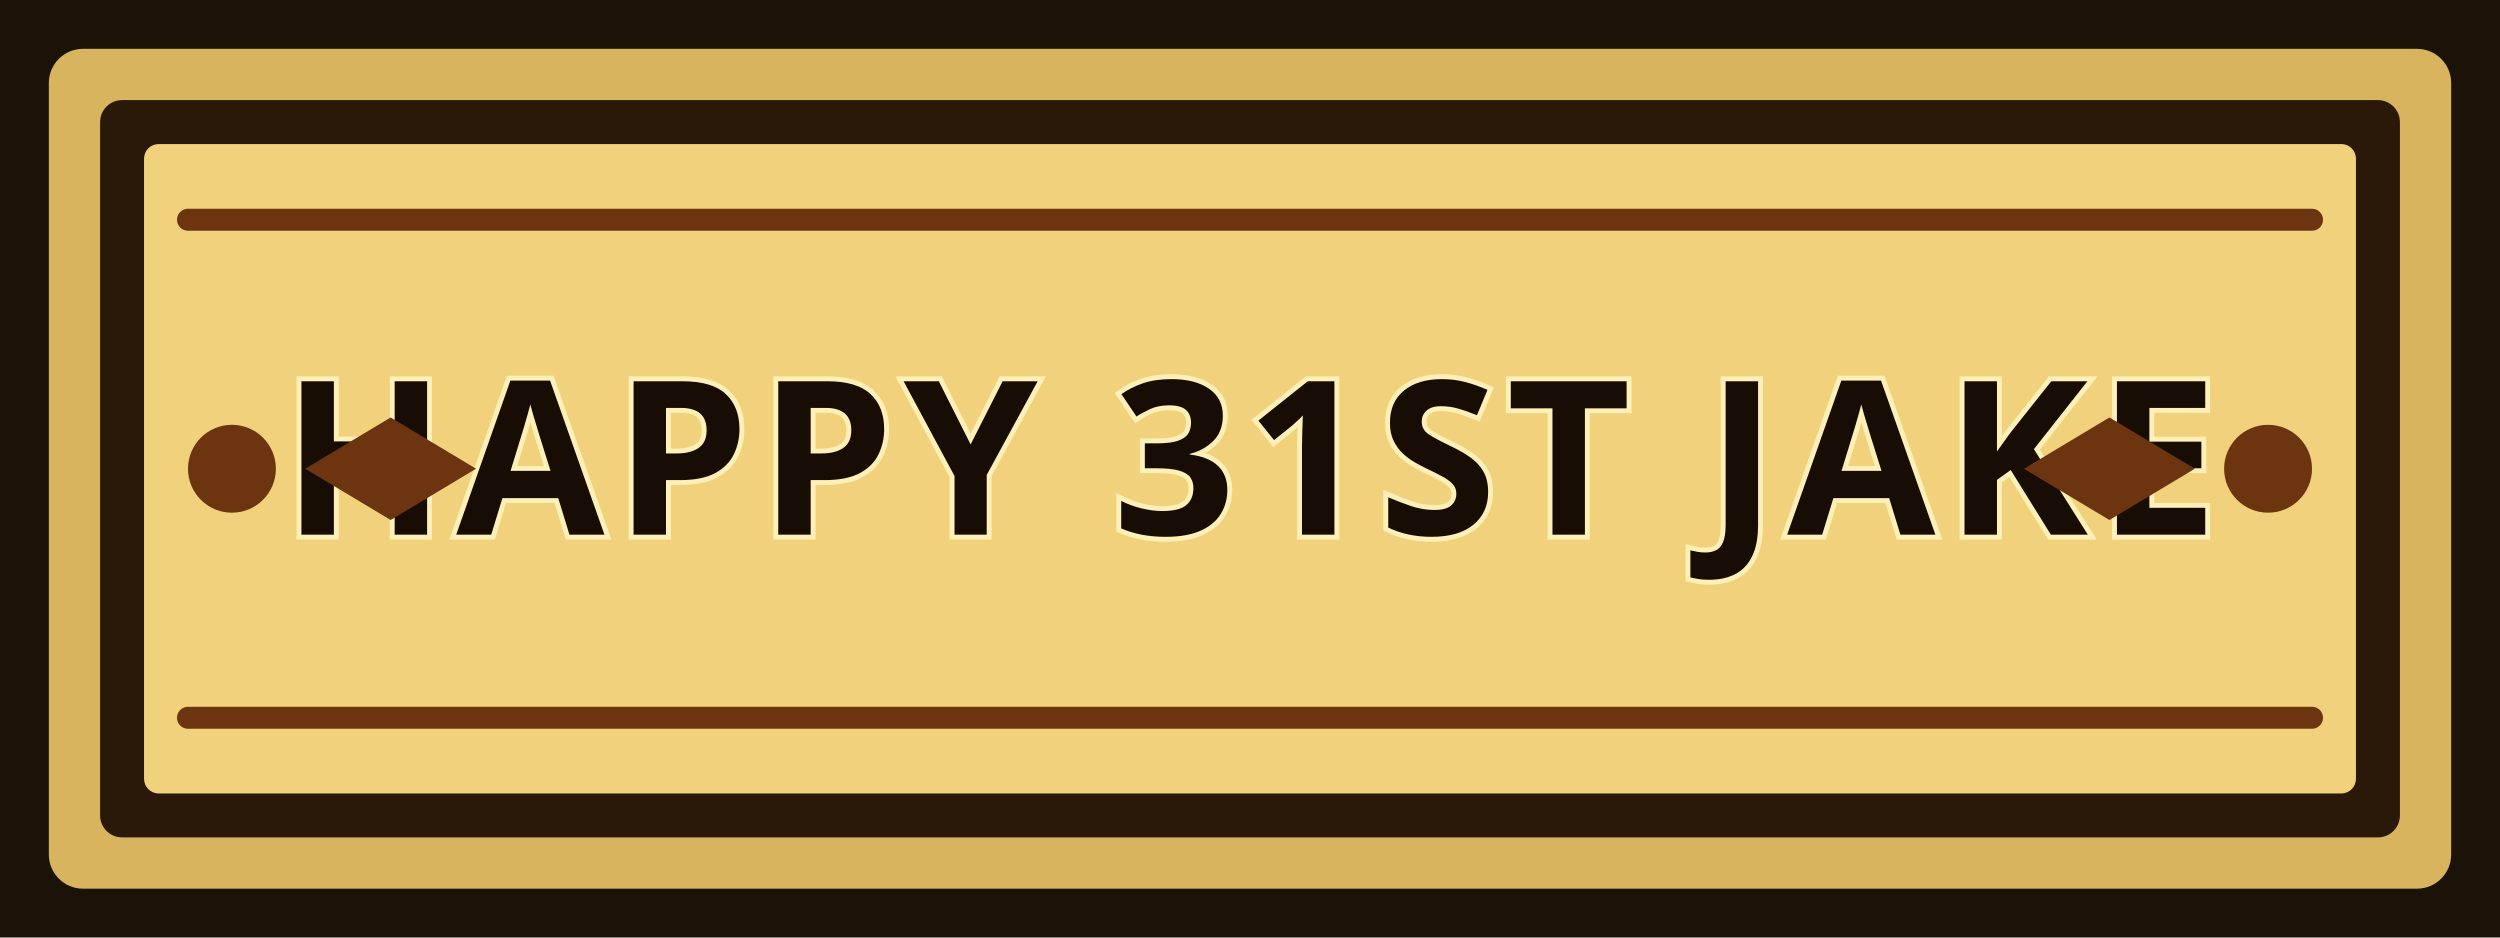
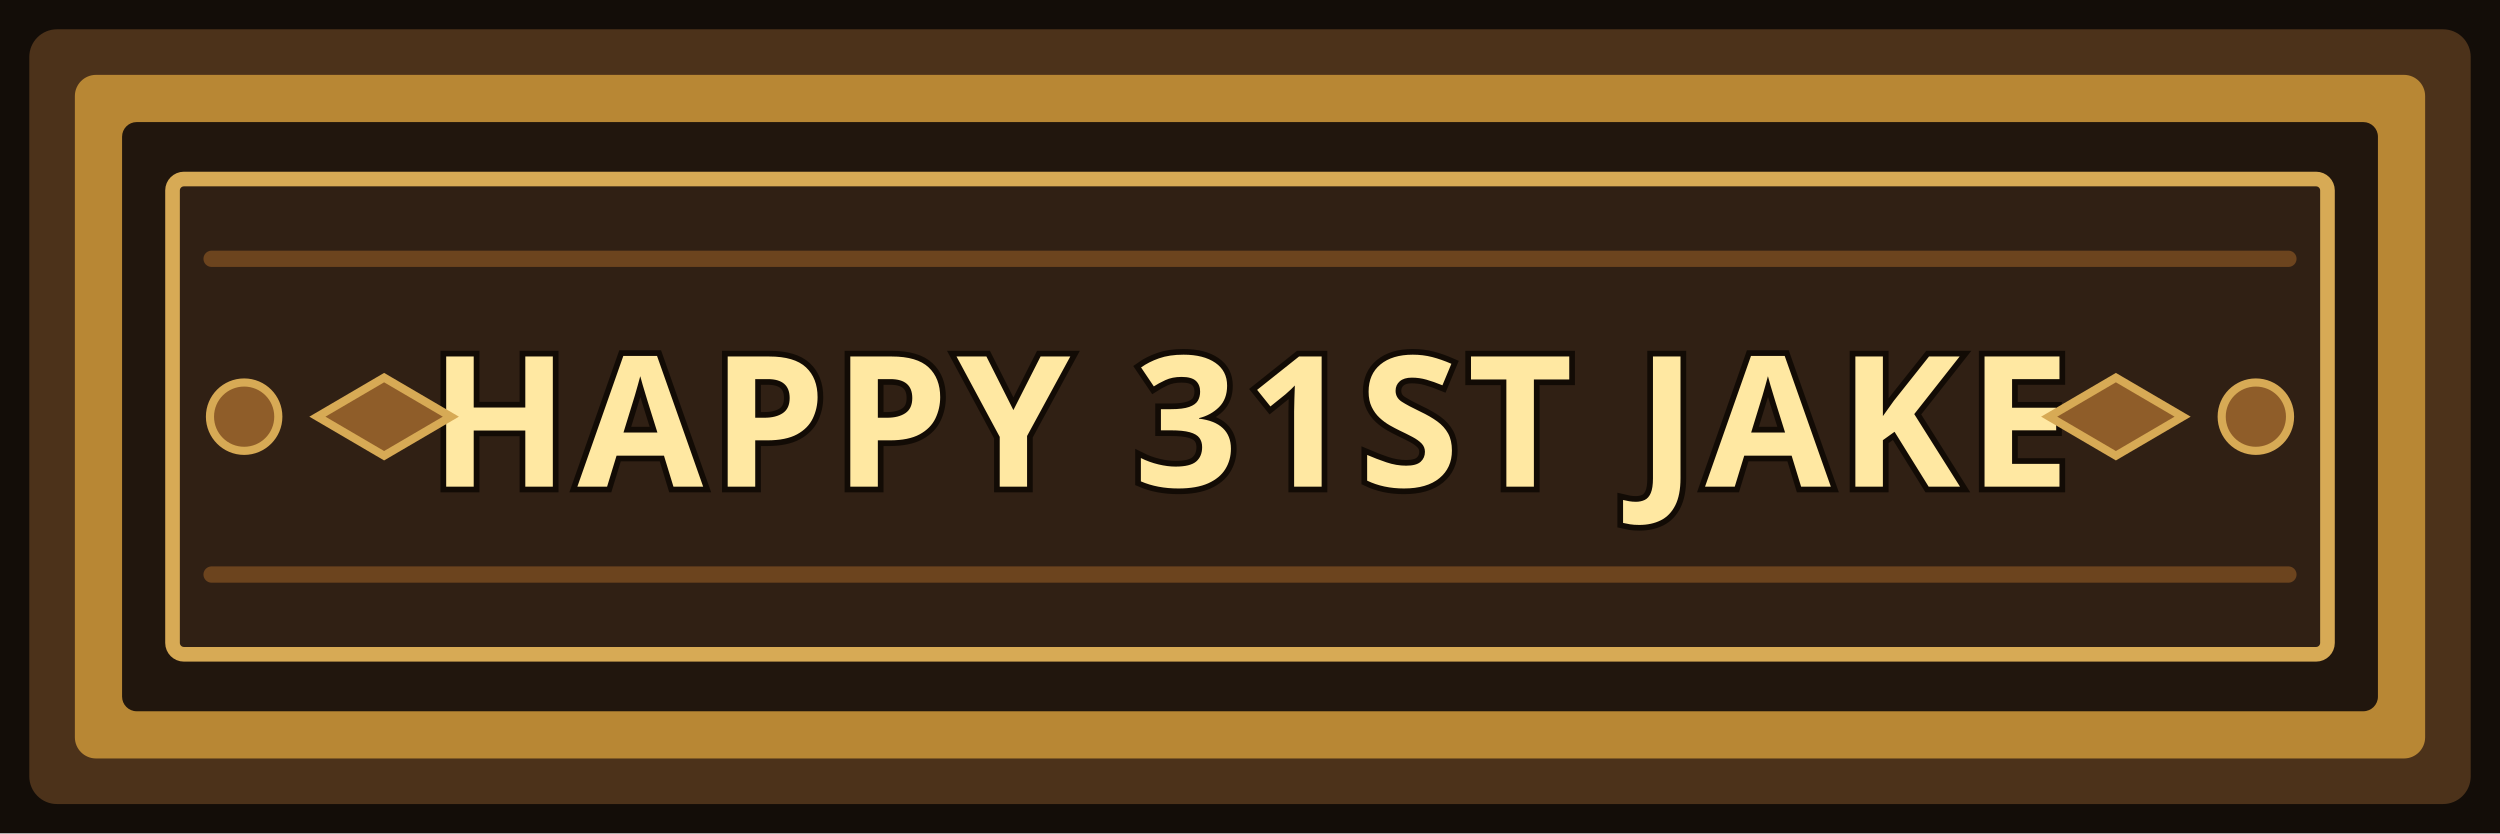
- <svg xmlns="http://www.w3.org/2000/svg" width="2048" height="768" viewBox="0 0 2048 768">
-   <rect width="2048" height="768" fill="#1b1208" />
-   <rect x="40" y="40" width="1968" height="688" rx="28" fill="#d9b45f" />
-   <rect x="82" y="82" width="1884" height="604" rx="18" fill="#2a1909" />
-   <rect x="118" y="118" width="1812" height="532" rx="12" fill="#f2d17d" />
-   <path d="M154 180 H1894 M154 588 H1894" stroke="#6d350f" stroke-width="18" stroke-linecap="round" />
-   <text x="1024" y="438" text-anchor="middle" font-family="Arial Black, Impact, sans-serif" font-size="176" font-weight="900" letter-spacing="8" fill="#170d04" stroke="#fff0b8" stroke-width="8" paint-order="stroke fill">HAPPY 31ST JAKE</text>
-   <g fill="#6d350f">
-     <circle cx="190" cy="384" r="36" />
-     <circle cx="1858" cy="384" r="36" />
-     <path d="M250 384 l70 -42 l70 42 l-70 42z" />
-     <path d="M1658 384 l70 -42 l70 42 l-70 42z" />
+ <svg xmlns="http://www.w3.org/2000/svg" width="3072" height="1024" viewBox="0 0 3072 1024">
+   <rect width="3072" height="1024" fill="#130d08" />
+   <rect x="36" y="36" width="3000" height="952" rx="34" fill="#4c321a" />
+   <rect x="92" y="92" width="2888" height="840" rx="26" fill="#b88734" />
+   <rect x="150" y="150" width="2772" height="724" rx="18" fill="#21160d" />
+   <rect x="212" y="220" width="2648" height="584" rx="14" fill="#302014" stroke="#d7aa55" stroke-width="18" />
+   <path d="M260 318 H2812 M260 706 H2812" stroke="#6f451e" stroke-width="20" stroke-linecap="round" opacity="0.95" />
+   <text x="1536" y="598" text-anchor="middle" font-family="Arial Black, Impact, sans-serif" font-size="224" font-weight="900" letter-spacing="10" fill="#ffe8a2" stroke="#120b05" stroke-width="14" paint-order="stroke fill">HAPPY 31ST JAKE</text>
+   <g fill="#8f5d29" stroke="#d7aa55" stroke-width="10">
+     <circle cx="300" cy="512" r="42" />
+     <circle cx="2772" cy="512" r="42" />
+     <path d="M390 512 l82 -48 l82 48 l-82 48z" />
+     <path d="M2518 512 l82 -48 l82 48 l-82 48z" />
  </g>
</svg>
